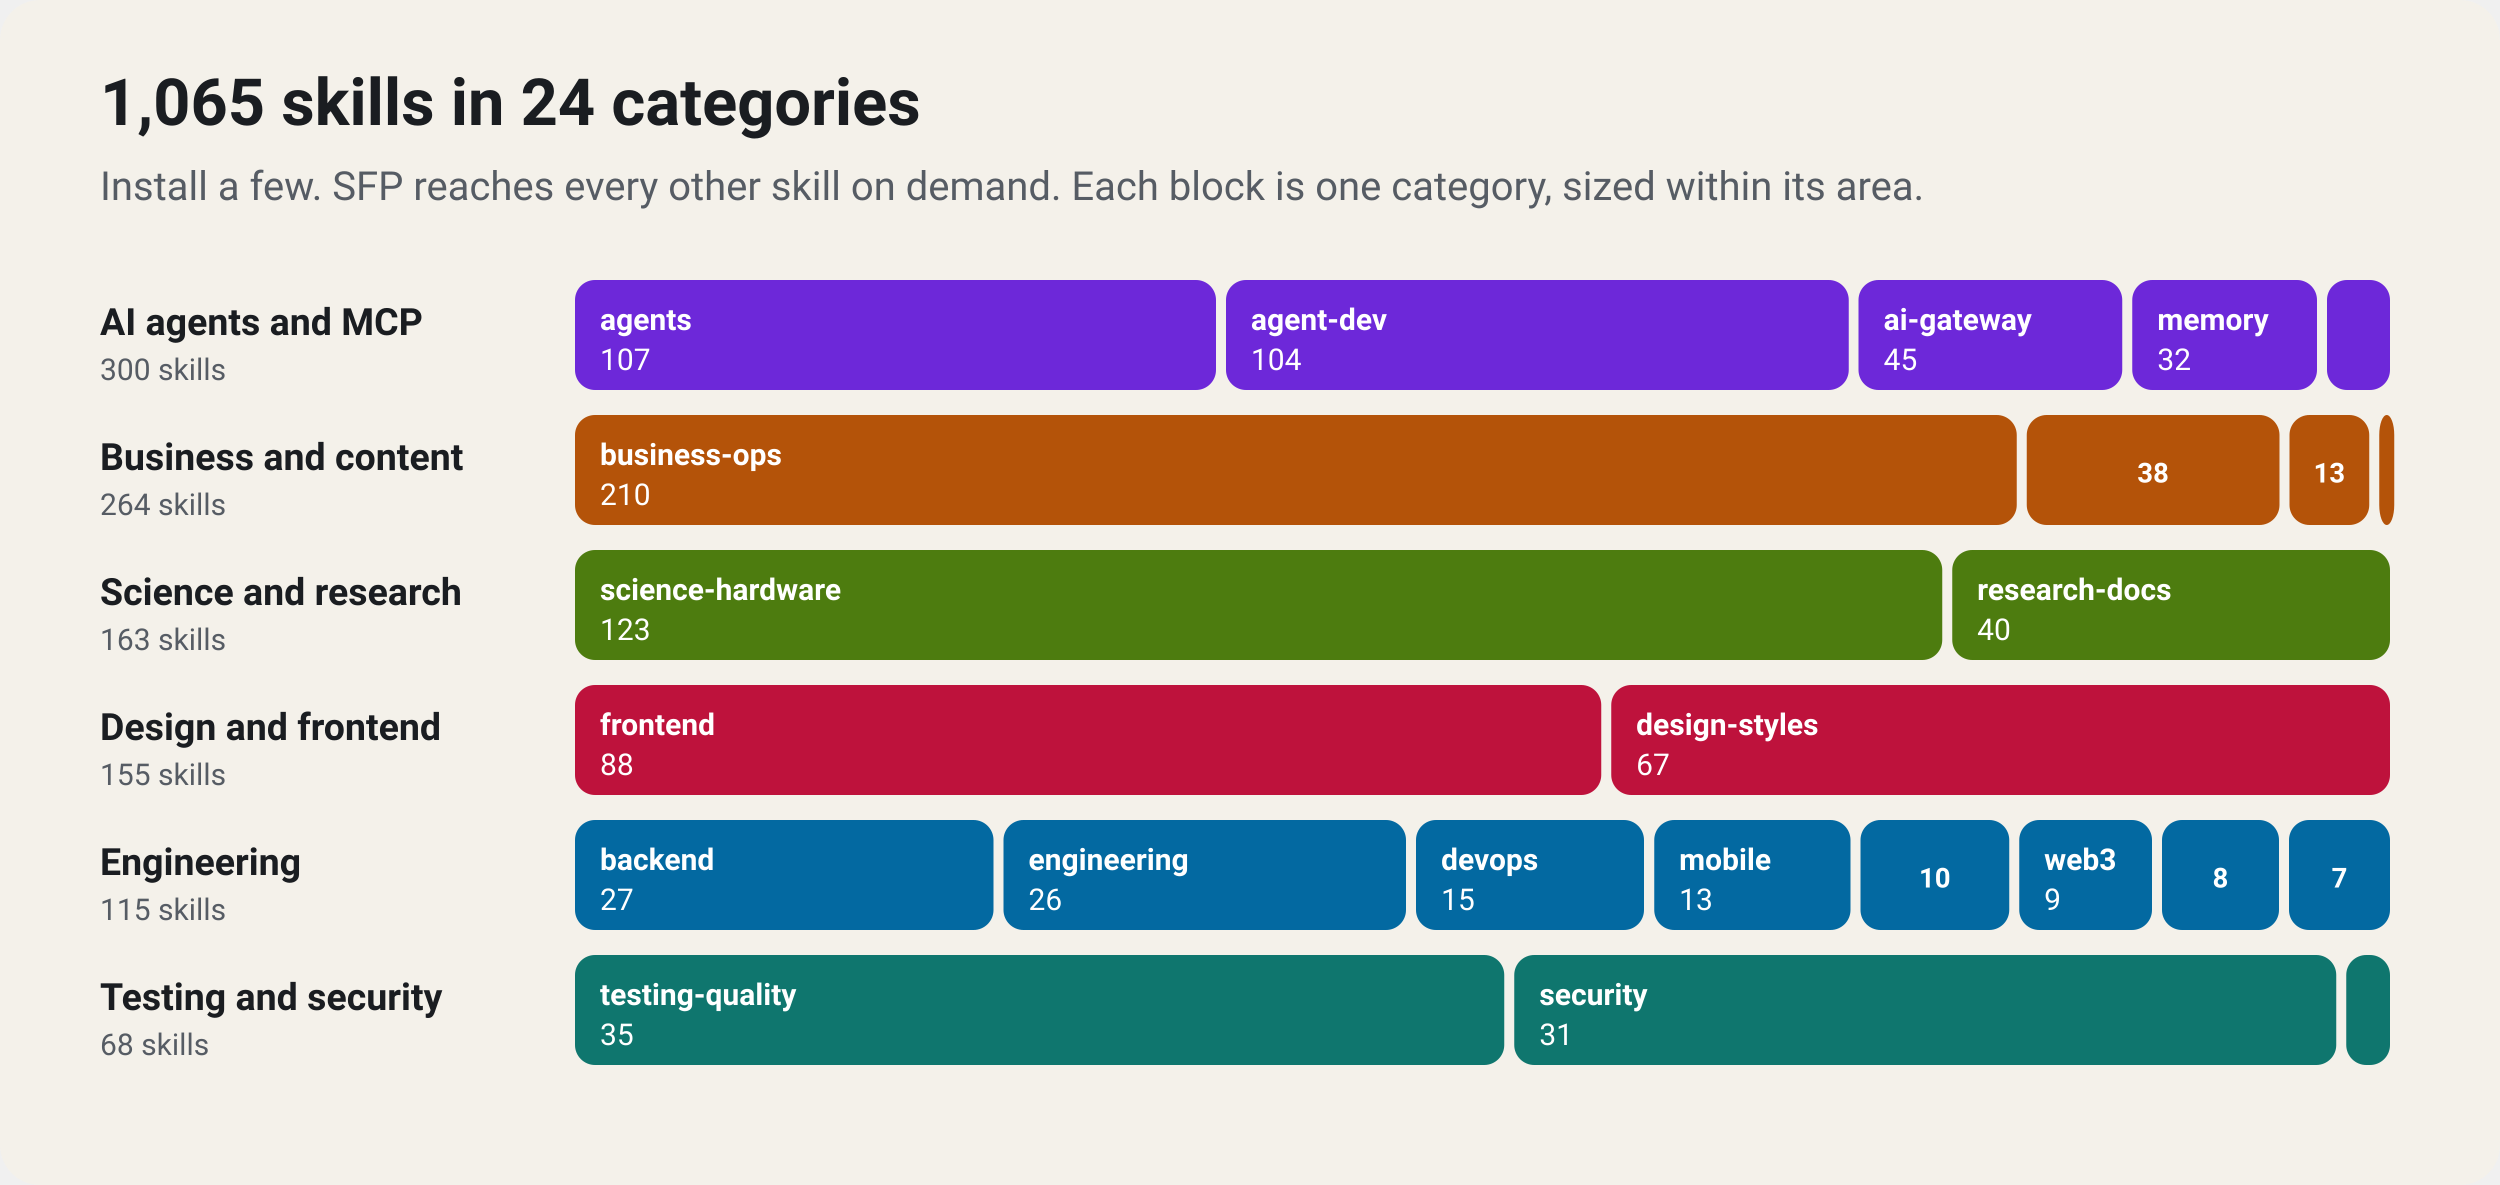
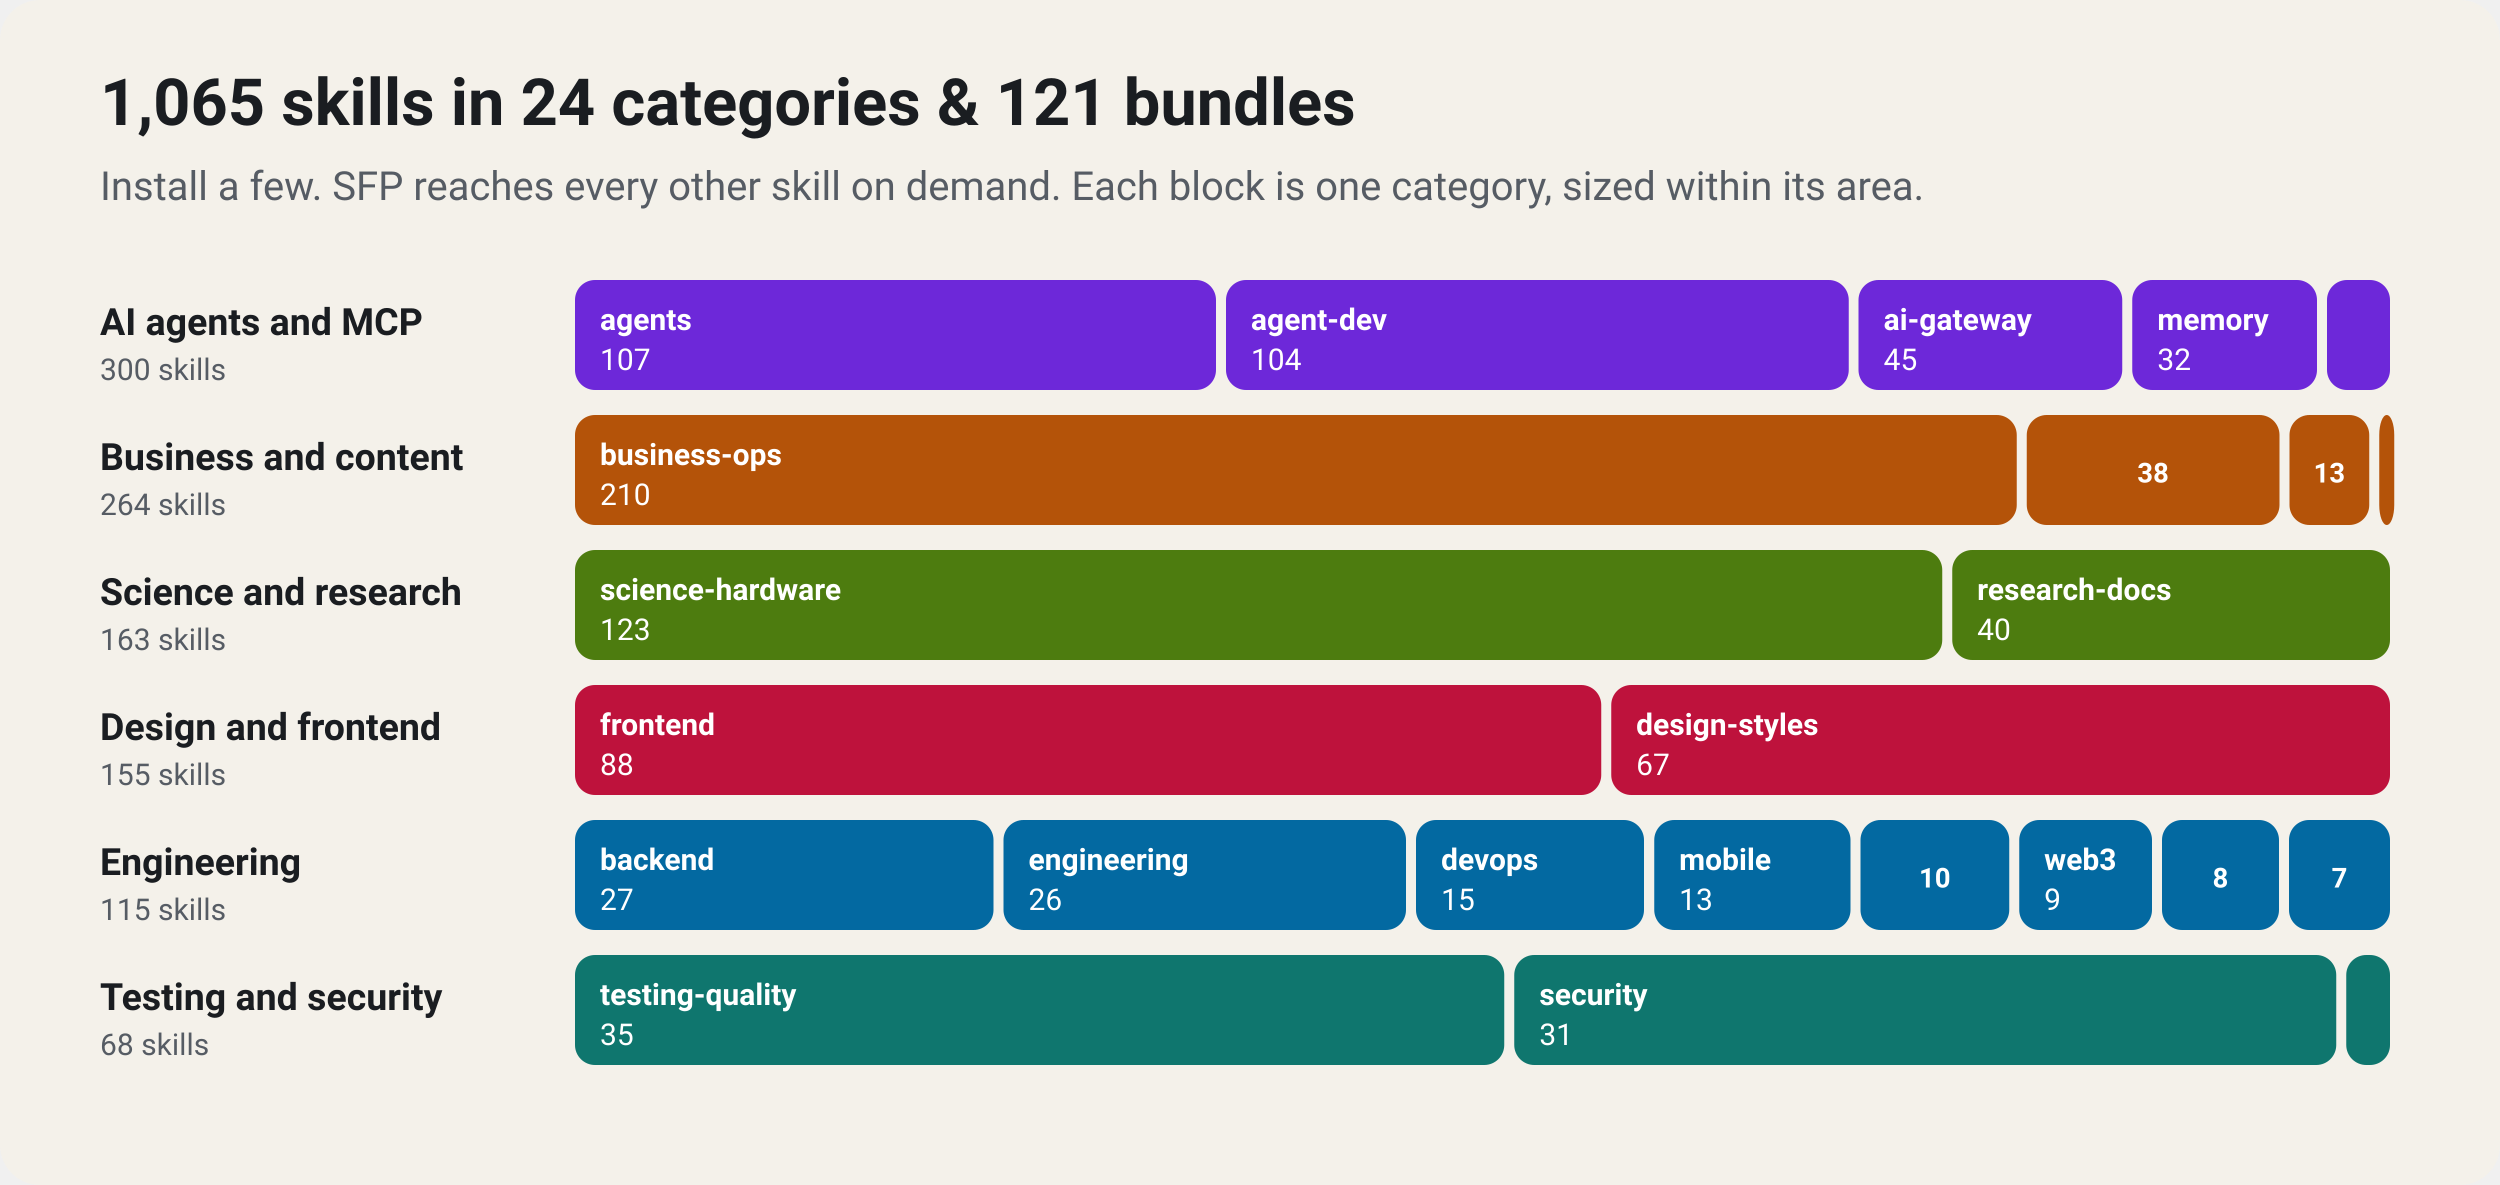
<svg xmlns="http://www.w3.org/2000/svg" width="1000" height="474" viewBox="0 0 1000 474" role="img" aria-labelledby="t d">
  <style>
text{font-family:ui-sans-serif, system-ui, -apple-system, 'Segoe UI', Roboto, 'Helvetica Neue', Arial, sans-serif}
.mono{font-family:ui-monospace, SFMono-Regular, 'SF Mono', Menlo, Consolas, 'Liberation Mono', monospace}
.draw{stroke-dasharray:1;stroke-dashoffset:0;animation:draw 1.1s cubic-bezier(.23,1,.32,1) both}
.rise{animation:rise .7s cubic-bezier(.23,1,.32,1) both}
.fade{animation:fade .8s ease-out both}
.grow{transform-box:fill-box;transform-origin:left center;animation:grow 1.1s cubic-bezier(.23,1,.32,1) both}
.pop{transform-box:fill-box;transform-origin:center;animation:pop .5s cubic-bezier(.23,1,.32,1) both}
.glow{animation:glow 2.6s ease-in-out infinite}
.blink{animation:blink 1s steps(1) infinite}
@keyframes draw{from{stroke-dashoffset:1}to{stroke-dashoffset:0}}
@keyframes rise{from{opacity:0;transform:translateY(10px)}to{opacity:1;transform:none}}
@keyframes fade{from{opacity:0}to{opacity:1}}
@keyframes grow{from{transform:scaleX(0)}to{transform:scaleX(1)}}
@keyframes pop{from{opacity:0;transform:scale(.6)}to{opacity:1;transform:scale(1)}}
@keyframes glow{0%,100%{opacity:.45}50%{opacity:1}}
@keyframes blink{0%{opacity:1}50%{opacity:0}}
@media (prefers-reduced-motion:reduce){*{animation:none!important}.pulse,.cover{display:none}}
</style>
  <rect width="1000" height="474" rx="16" fill="#f4f1ea" />
-   <text x="40" y="50" font-size="26" font-weight="700" fill="#1a1d21" text-anchor="start" class="rise">1,065 skills in 24 categories</text>
+   <text x="40" y="50" font-size="26" font-weight="700" fill="#1a1d21" text-anchor="start" class="rise">1,065 skills in 24 categories &amp; 121 bundles</text>
  <text x="40" y="80" font-size="16" font-weight="400" fill="#565c64" text-anchor="start" class="rise" style="animation-delay:0.10s">Install a few. SFP reaches every other skill on demand. Each block is one category, sized within its area.</text>
  <text x="40" y="134" font-size="15" font-weight="700" fill="#1a1d21" text-anchor="start" class="fade" style="animation-delay:0.20s">AI agents and MCP</text>
  <text x="40" y="152" font-size="12" font-weight="400" fill="#565c64" text-anchor="start" class="fade" style="animation-delay:0.25s">300 skills</text>
  <g class="grow" style="animation-delay:0.40s">
    <rect x="230.0" y="112" width="256.4" height="44" rx="8" fill="#6d28d9" />
    <text x="240" y="132" font-size="12" font-weight="700" fill="#ffffff" text-anchor="start">agents</text>
    <text x="240" y="148" font-size="12" font-weight="400" fill="#ffffff" text-anchor="start">107</text>
  </g>
  <g class="grow" style="animation-delay:0.45s">
    <rect x="490.4" y="112" width="249.1" height="44" rx="8" fill="#6d28d9" />
    <text x="500.367" y="132" font-size="12" font-weight="700" fill="#ffffff" text-anchor="start">agent-dev</text>
    <text x="500.367" y="148" font-size="12" font-weight="400" fill="#ffffff" text-anchor="start">104</text>
  </g>
  <g class="grow" style="animation-delay:0.50s">
    <rect x="743.4" y="112" width="105.5" height="44" rx="8" fill="#6d28d9" />
    <text x="753.433" y="132" font-size="12" font-weight="700" fill="#ffffff" text-anchor="start">ai-gateway</text>
    <text x="753.433" y="148" font-size="12" font-weight="400" fill="#ffffff" text-anchor="start">45</text>
  </g>
  <g class="grow" style="animation-delay:0.55s">
    <rect x="852.9" y="112" width="73.9" height="44" rx="8" fill="#6d28d9" />
    <text x="862.933" y="132" font-size="12" font-weight="700" fill="#ffffff" text-anchor="start">memory</text>
    <text x="862.933" y="148" font-size="12" font-weight="400" fill="#ffffff" text-anchor="start">32</text>
  </g>
  <g class="grow" style="animation-delay:0.60s">
    <rect x="930.8" y="112" width="25.2" height="44" rx="8" fill="#6d28d9" />
  </g>
  <text x="40" y="188" font-size="15" font-weight="700" fill="#1a1d21" text-anchor="start" class="fade" style="animation-delay:0.28s">Business and content</text>
  <text x="40" y="206" font-size="12" font-weight="400" fill="#565c64" text-anchor="start" class="fade" style="animation-delay:0.33s">264 skills</text>
  <g class="grow" style="animation-delay:0.48s">
    <rect x="230.0" y="166" width="576.7" height="44" rx="8" fill="#b45309" />
    <text x="240" y="186" font-size="12" font-weight="700" fill="#ffffff" text-anchor="start">business-ops</text>
    <text x="240" y="202" font-size="12" font-weight="400" fill="#ffffff" text-anchor="start">210</text>
  </g>
  <g class="grow" style="animation-delay:0.53s">
    <rect x="810.7" y="166" width="101.1" height="44" rx="8" fill="#b45309" />
    <text x="861.22" y="193" font-size="11" font-weight="700" fill="#ffffff" text-anchor="middle">38</text>
  </g>
  <g class="grow" style="animation-delay:0.58s">
    <rect x="915.8" y="166" width="31.9" height="44" rx="8" fill="#b45309" />
    <text x="931.731" y="193" font-size="11" font-weight="700" fill="#ffffff" text-anchor="middle">13</text>
  </g>
  <g class="grow" style="animation-delay:0.63s">
    <rect x="951.7" y="166" width="6.0" height="44" rx="8" fill="#b45309" />
  </g>
  <text x="40" y="242" font-size="15" font-weight="700" fill="#1a1d21" text-anchor="start" class="fade" style="animation-delay:0.36s">Science and research</text>
  <text x="40" y="260" font-size="12" font-weight="400" fill="#565c64" text-anchor="start" class="fade" style="animation-delay:0.41s">163 skills</text>
  <g class="grow" style="animation-delay:0.56s">
    <rect x="230.0" y="220" width="546.9" height="44" rx="8" fill="#4d7c0f" />
    <text x="240" y="240" font-size="12" font-weight="700" fill="#ffffff" text-anchor="start">science-hardware</text>
    <text x="240" y="256" font-size="12" font-weight="400" fill="#ffffff" text-anchor="start">123</text>
  </g>
  <g class="grow" style="animation-delay:0.61s">
    <rect x="780.9" y="220" width="175.1" height="44" rx="8" fill="#4d7c0f" />
    <text x="790.859" y="240" font-size="12" font-weight="700" fill="#ffffff" text-anchor="start">research-docs</text>
    <text x="790.859" y="256" font-size="12" font-weight="400" fill="#ffffff" text-anchor="start">40</text>
  </g>
  <text x="40" y="296" font-size="15" font-weight="700" fill="#1a1d21" text-anchor="start" class="fade" style="animation-delay:0.44s">Design and frontend</text>
  <text x="40" y="314" font-size="12" font-weight="400" fill="#565c64" text-anchor="start" class="fade" style="animation-delay:0.49s">155 skills</text>
  <g class="grow" style="animation-delay:0.64s">
    <rect x="230.0" y="274" width="410.5" height="44" rx="8" fill="#be123c" />
    <text x="240" y="294" font-size="12" font-weight="700" fill="#ffffff" text-anchor="start">frontend</text>
    <text x="240" y="310" font-size="12" font-weight="400" fill="#ffffff" text-anchor="start">88</text>
  </g>
  <g class="grow" style="animation-delay:0.69s">
    <rect x="644.5" y="274" width="311.5" height="44" rx="8" fill="#be123c" />
    <text x="654.452" y="294" font-size="12" font-weight="700" fill="#ffffff" text-anchor="start">design-styles</text>
    <text x="654.452" y="310" font-size="12" font-weight="400" fill="#ffffff" text-anchor="start">67</text>
  </g>
  <text x="40" y="350" font-size="15" font-weight="700" fill="#1a1d21" text-anchor="start" class="fade" style="animation-delay:0.52s">Engineering</text>
  <text x="40" y="368" font-size="12" font-weight="400" fill="#565c64" text-anchor="start" class="fade" style="animation-delay:0.57s">115 skills</text>
  <g class="grow" style="animation-delay:0.72s">
    <rect x="230.0" y="328" width="167.4" height="44" rx="8" fill="#0369a1" />
    <text x="240" y="348" font-size="12" font-weight="700" fill="#ffffff" text-anchor="start">backend</text>
    <text x="240" y="364" font-size="12" font-weight="400" fill="#ffffff" text-anchor="start">27</text>
  </g>
  <g class="grow" style="animation-delay:0.77s">
    <rect x="401.4" y="328" width="161.0" height="44" rx="8" fill="#0369a1" />
    <text x="411.391" y="348" font-size="12" font-weight="700" fill="#ffffff" text-anchor="start">engineering</text>
    <text x="411.391" y="364" font-size="12" font-weight="400" fill="#ffffff" text-anchor="start">26</text>
  </g>
  <g class="grow" style="animation-delay:0.82s">
    <rect x="566.4" y="328" width="91.2" height="44" rx="8" fill="#0369a1" />
    <text x="576.435" y="348" font-size="12" font-weight="700" fill="#ffffff" text-anchor="start">devops</text>
    <text x="576.435" y="364" font-size="12" font-weight="400" fill="#ffffff" text-anchor="start">15</text>
  </g>
  <g class="grow" style="animation-delay:0.87s">
    <rect x="661.7" y="328" width="78.5" height="44" rx="8" fill="#0369a1" />
    <text x="671.652" y="348" font-size="12" font-weight="700" fill="#ffffff" text-anchor="start">mobile</text>
    <text x="671.652" y="364" font-size="12" font-weight="400" fill="#ffffff" text-anchor="start">13</text>
  </g>
  <g class="grow" style="animation-delay:0.92s">
    <rect x="744.2" y="328" width="59.5" height="44" rx="8" fill="#0369a1" />
    <text x="773.913" y="355" font-size="11" font-weight="700" fill="#ffffff" text-anchor="middle">10</text>
  </g>
  <g class="grow" style="animation-delay:0.97s">
    <rect x="807.7" y="328" width="53.1" height="44" rx="8" fill="#0369a1" />
    <text x="817.652" y="348" font-size="12" font-weight="700" fill="#ffffff" text-anchor="start">web3</text>
    <text x="817.652" y="364" font-size="12" font-weight="400" fill="#ffffff" text-anchor="start">9</text>
  </g>
  <g class="grow" style="animation-delay:1.02s">
    <rect x="864.8" y="328" width="46.8" height="44" rx="8" fill="#0369a1" />
    <text x="888.174" y="355" font-size="11" font-weight="700" fill="#ffffff" text-anchor="middle">8</text>
  </g>
  <g class="grow" style="animation-delay:1.07s">
    <rect x="915.6" y="328" width="40.4" height="44" rx="8" fill="#0369a1" />
    <text x="935.783" y="355" font-size="11" font-weight="700" fill="#ffffff" text-anchor="middle">7</text>
  </g>
  <text x="40" y="404" font-size="15" font-weight="700" fill="#1a1d21" text-anchor="start" class="fade" style="animation-delay:0.60s">Testing and security</text>
  <text x="40" y="422" font-size="12" font-weight="400" fill="#565c64" text-anchor="start" class="fade" style="animation-delay:0.65s">68 skills</text>
  <g class="grow" style="animation-delay:0.80s">
    <rect x="230.0" y="382" width="371.7" height="44" rx="8" fill="#0f766e" />
    <text x="240" y="402" font-size="12" font-weight="700" fill="#ffffff" text-anchor="start">testing-quality</text>
    <text x="240" y="418" font-size="12" font-weight="400" fill="#ffffff" text-anchor="start">35</text>
  </g>
  <g class="grow" style="animation-delay:0.85s">
    <rect x="605.7" y="382" width="328.8" height="44" rx="8" fill="#0f766e" />
    <text x="615.735" y="402" font-size="12" font-weight="700" fill="#ffffff" text-anchor="start">security</text>
    <text x="615.735" y="418" font-size="12" font-weight="400" fill="#ffffff" text-anchor="start">31</text>
  </g>
  <g class="grow" style="animation-delay:0.90s">
    <rect x="938.5" y="382" width="17.5" height="44" rx="8" fill="#0f766e" />
  </g>
</svg>
